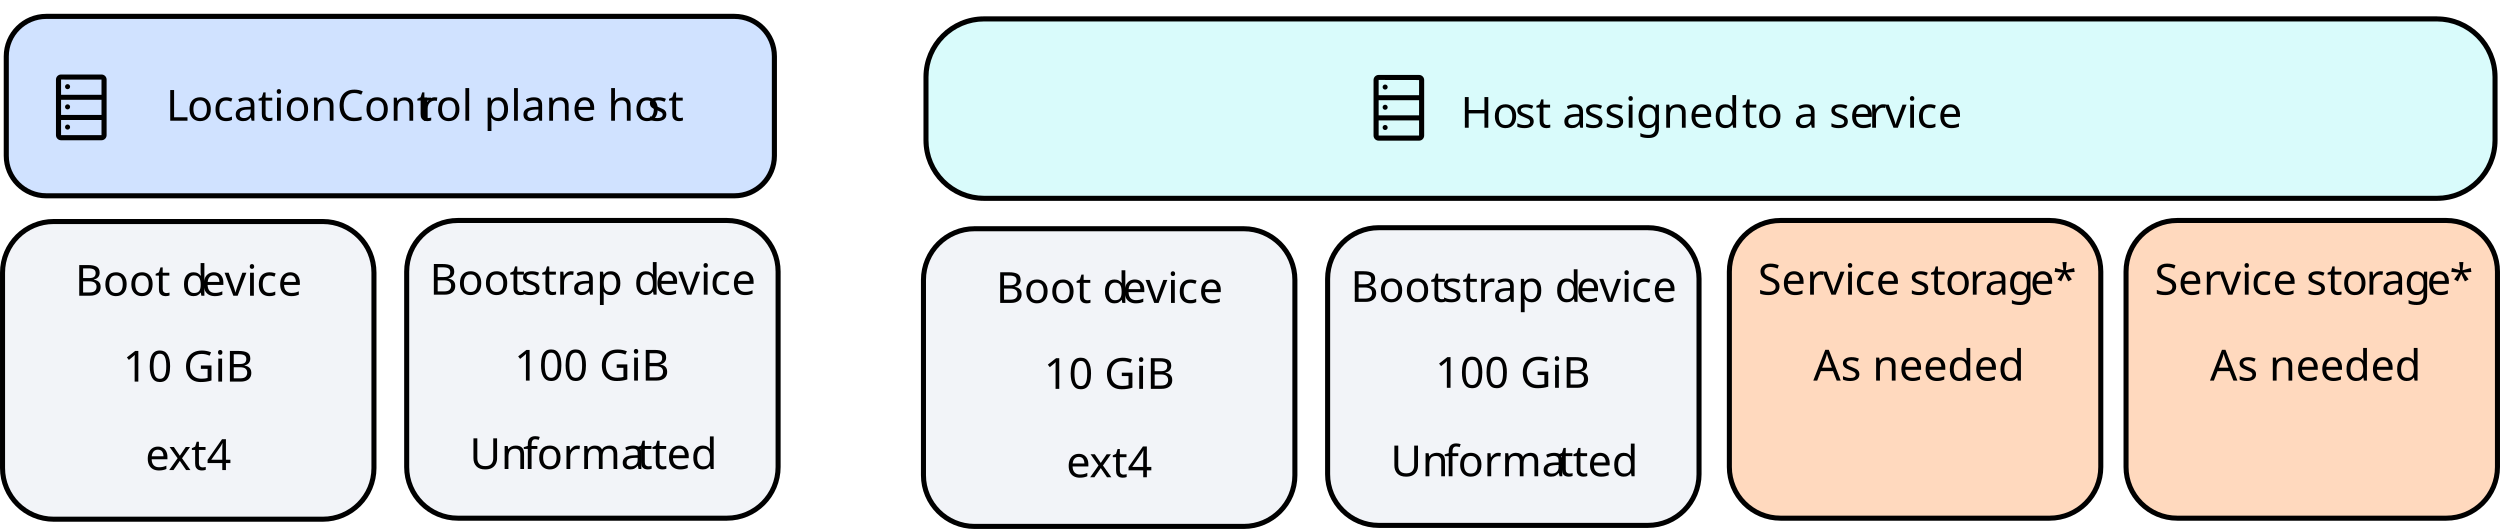
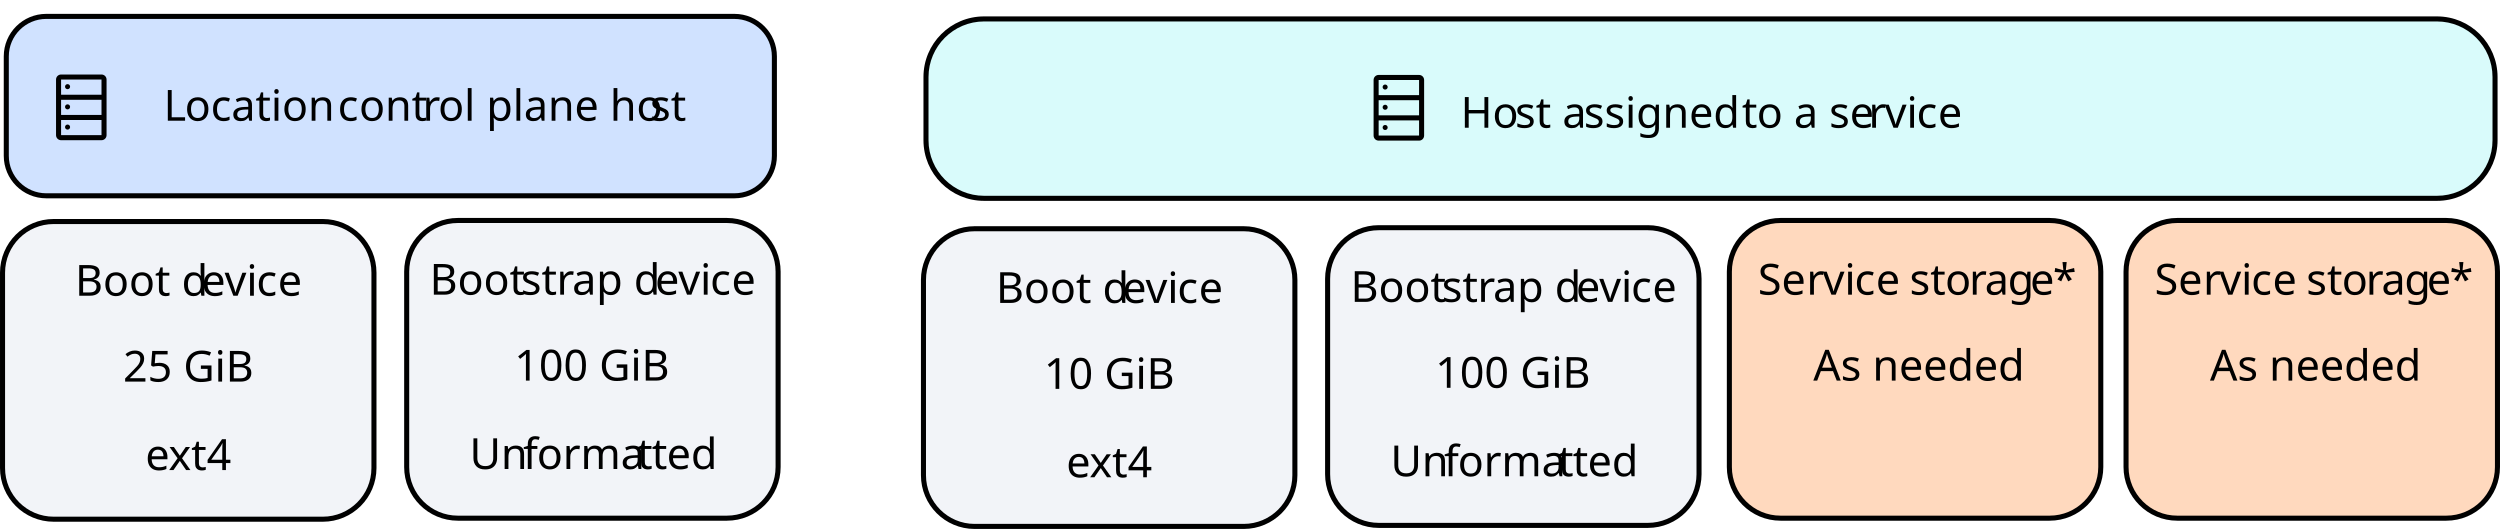
- <svg xmlns="http://www.w3.org/2000/svg" id="Layer_1" data-name="Layer 1" width="1469.63" height="310.95" viewBox="0 0 1469.63 310.95">
+ <svg xmlns="http://www.w3.org/2000/svg" id="Layer_1" width="1469.63" height="310.95" viewBox="0 0 1469.63 310.95">
  <defs>
-     <style>.cls-1{fill:#d9fbfb;}.cls-2{fill:#d0e2ff;}.cls-3{font-size:25.25px;font-family:IBMPlexSans, IBM Plex Sans;}.cls-4{letter-spacing:-0.01em;}.cls-5{letter-spacing:0em;}.cls-6{letter-spacing:-0.01em;}.cls-7{fill:none;}.cls-8{fill:#f2f4f8;}.cls-19,.cls-8{stroke:#000;stroke-miterlimit:10;stroke-width:2.97px;}.cls-9{letter-spacing:-0.01em;}.cls-10{letter-spacing:-0.01em;}.cls-11{letter-spacing:-0.01em;}.cls-12{letter-spacing:0em;}.cls-13{letter-spacing:-0.01em;}.cls-14{letter-spacing:-0.01em;}.cls-15{letter-spacing:-0.01em;}.cls-16{letter-spacing:-0.01em;}.cls-17{letter-spacing:0em;}.cls-18{letter-spacing:-0.01em;}.cls-19{fill:#ffd9be;}.cls-20{letter-spacing:0.01em;}.cls-21{letter-spacing:-0.01em;}.cls-22{letter-spacing:0em;}.cls-23{letter-spacing:-0.02em;}</style>
+     <style>.cls-1{fill:none;}.cls-2{letter-spacing:-.02em;}.cls-3{letter-spacing:0em;}.cls-4{fill:#d0e2ff;}.cls-5{fill:#d9fbfb;}.cls-6{letter-spacing:0em;}.cls-7{letter-spacing:-.01em;}.cls-8{letter-spacing:0em;}.cls-9{letter-spacing:0em;}.cls-10{letter-spacing:0em;}.cls-11{letter-spacing:0em;}.cls-12{letter-spacing:0em;}.cls-13{letter-spacing:0em;}.cls-14{letter-spacing:0em;}.cls-15{letter-spacing:0em;}.cls-16{letter-spacing:0em;}.cls-17{letter-spacing:0em;}.cls-18{letter-spacing:0em;}.cls-19{fill:#ffd9be;}.cls-19,.cls-20{stroke:#000;stroke-miterlimit:10;stroke-width:2.97px;}.cls-20{fill:#f2f4f8;}.cls-21{letter-spacing:0em;}.cls-22{letter-spacing:0em;}.cls-23{font-family:IBMPlexSans, 'IBM Plex Sans';font-size:25.25px;}</style>
  </defs>
-   <rect class="cls-1" x="544.35" y="11.13" width="922.37" height="105.46" rx="34.15" />
-   <path d="M1432.56,12.61a32.71,32.71,0,0,1,32.67,32.67V82.43a32.71,32.71,0,0,1-32.67,32.67H578.5a32.71,32.71,0,0,1-32.67-32.67V45.28A32.71,32.71,0,0,1,578.5,12.61h854.06m0-3H578.5a35.64,35.64,0,0,0-35.64,35.64V82.43a35.64,35.64,0,0,0,35.64,35.64h854.06a35.64,35.64,0,0,0,35.64-35.64V45.28a35.64,35.64,0,0,0-35.64-35.64Z" />
-   <rect class="cls-2" x="3.7" y="9.64" width="451.53" height="105.46" rx="23.49" />
-   <path d="M431.73,11.13a22,22,0,0,1,22,22V91.6a22,22,0,0,1-22,22H27.19a22,22,0,0,1-22-22V33.13a22,22,0,0,1,22-22H431.73m0-3H27.19a25,25,0,0,0-25,25V91.6a25,25,0,0,0,25,25H431.73a25,25,0,0,0,25-25V33.13a25,25,0,0,0-25-25Z" />
-   <text class="cls-3" transform="translate(97.62 70.96)">
-     <tspan class="cls-4">L</tspan>
-     <tspan x="12.4" y="0">ocationCont</tspan>
-     <tspan class="cls-5" x="149.4" y="0">r</tspan>
-     <tspan x="158.54" y="0">ol plane ho</tspan>
-     <tspan class="cls-6" x="283.15" y="0">s</tspan>
-     <tspan x="295.27" y="0">t</tspan>
+   <g>
+     <rect class="cls-5" x="544.35" y="11.13" width="922.37" height="105.46" rx="34.15" ry="34.15" />
+     <path d="M1432.56,12.61c18.01,0,32.67,14.66,32.67,32.67v37.15c0,18.01-14.66,32.67-32.67,32.67H578.5c-18.01,0-32.67-14.66-32.67-32.67V45.28c0-18.01,14.66-32.67,32.67-32.67h854.06m0-2.97H578.5c-19.68,0-35.64,15.96-35.64,35.64v37.15c0,19.68,15.96,35.64,35.64,35.64h854.06c19.68,0,35.64-15.96,35.64-35.64V45.28c0-19.68-15.96-35.64-35.64-35.64h0Z" />
+   </g>
+   <g>
+     <rect class="cls-4" x="3.7" y="9.64" width="451.53" height="105.46" rx="23.49" ry="23.49" />
+     <path d="M431.73,11.13c12.13,0,22.01,9.87,22.01,22.01v58.47c0,12.13-9.87,22.01-22.01,22.01H27.19c-12.13,0-22.01-9.87-22.01-22.01V33.13c0-12.13,9.87-22.01,22.01-22.01H431.73m0-2.97H27.19C13.39,8.16,2.21,19.34,2.21,33.13v58.47c0,13.79,11.18,24.98,24.98,24.98H431.73c13.79,0,24.98-11.18,24.98-24.98V33.13c0-13.79-11.18-24.98-24.98-24.98h0Z" />
+   </g>
+   <text class="cls-23" transform="translate(96.2 70.96)">
+     <tspan class="cls-22" x="0" y="0">L</tspan>
+     <tspan x="12.4" y="0">ocation </tspan>
+     <tspan class="cls-9" x="102.34" y="0">c</tspan>
+     <tspan x="114.89" y="0">ont</tspan>
+     <tspan class="cls-21" x="152.23" y="0">r</tspan>
+     <tspan x="161.37" y="0">ol plane ho</tspan>
+     <tspan class="cls-15" x="285.98" y="0">s</tspan>
+     <tspan x="298.1" y="0">t</tspan>
  </text>
  <g id="data--base">
-     <path d="M59.67,43.8H35.9a3,3,0,0,0-3,3V79.45a3,3,0,0,0,3,3H59.67a3,3,0,0,0,3-3V46.77A3,3,0,0,0,59.67,43.8Zm0,3v8.91H35.9V46.77ZM35.9,67.57V58.66H59.67v8.91Zm0,11.88V70.54H59.67v8.91Z" />
+     <path d="M59.67,43.8h-23.76c-1.64,0-2.97,1.33-2.97,2.97v32.68c0,1.64,1.33,2.97,2.97,2.97h23.76c1.64,0,2.97-1.33,2.97-2.97V46.77c0-1.64-1.33-2.97-2.97-2.97Zm0,2.97v8.91h-23.76v-8.91h23.76Zm-23.76,20.79v-8.91h23.76v8.91h-23.76Zm0,11.88v-8.91h23.76v8.91h-23.76Z" />
    <circle cx="39.72" cy="50.94" r="1.49" />
    <circle cx="39.72" cy="62.82" r="1.49" />
    <circle cx="39.72" cy="74.7" r="1.49" />
-     <rect id="_Transparent_Rectangle_" data-name=" Transparent Rectangle " class="cls-7" x="24.02" y="39.35" width="47.53" height="47.53" />
+     <rect id="_Transparent_Rectangle_" class="cls-1" x="24.02" y="39.35" width="47.53" height="47.53" />
  </g>
-   <rect class="cls-8" x="1.49" y="130.22" width="218.34" height="175" rx="30.08" />
-   <text class="cls-3" transform="translate(44.13 173.84)">Boot d<tspan class="cls-9" x="74.23" y="0">e</tspan>
+   <rect class="cls-20" x="1.49" y="130.22" width="218.34" height="175" rx="30.08" ry="30.08" />
+   <text class="cls-23" transform="translate(44.13 173.84)">
+     <tspan x="0" y="0">Boot d</tspan>
+     <tspan class="cls-13" x="74.23" y="0">e</tspan>
    <tspan x="87.9" y="0">vi</tspan>
-     <tspan class="cls-10" x="106.63" y="0">c</tspan>
+     <tspan class="cls-8" x="106.63" y="0">c</tspan>
    <tspan x="119.18" y="0">e</tspan>
  </text>
-   <text class="cls-3" transform="translate(72.35 224.34)">10 GiB</text>
-   <text class="cls-3" transform="translate(85.47 276.32)">
-     <tspan class="cls-11">e</tspan>
+   <text class="cls-23" transform="translate(72.35 224.34)">
+     <tspan x="0" y="0">25 GiB</tspan>
+   </text>
+   <text class="cls-23" transform="translate(85.47 276.32)">
+     <tspan class="cls-7" x="0" y="0">e</tspan>
    <tspan x="13.56" y="0">xt4</tspan>
  </text>
-   <rect class="cls-8" x="239.07" y="129.61" width="218.34" height="175" rx="30.08" />
-   <text class="cls-3" transform="translate(252.58 173.23)">Boot<tspan class="cls-6" x="53.63" y="0">s</tspan>
+   <rect class="cls-20" x="239.07" y="129.61" width="218.34" height="175" rx="30.08" ry="30.08" />
+   <text class="cls-23" transform="translate(252.58 173.23)">
+     <tspan x="0" y="0">Boot</tspan>
+     <tspan class="cls-15" x="53.63" y="0">s</tspan>
    <tspan x="65.75" y="0">t</tspan>
-     <tspan class="cls-12" x="74.61" y="0">r</tspan>
+     <tspan class="cls-16" x="74.61" y="0">r</tspan>
    <tspan x="83.78" y="0">ap d</tspan>
-     <tspan class="cls-13" x="132.51" y="0">e</tspan>
+     <tspan class="cls-11" x="132.51" y="0">e</tspan>
    <tspan x="146.17" y="0">vi</tspan>
-     <tspan class="cls-14" x="164.91" y="0">c</tspan>
+     <tspan class="cls-9" x="164.91" y="0">c</tspan>
    <tspan x="177.46" y="0">e</tspan>
  </text>
-   <text class="cls-3" transform="translate(302.36 223.73)">100 GiB</text>
-   <text class="cls-3" transform="translate(276.05 275.71)">Un<tspan class="cls-12" x="31.46" y="0">f</tspan>
+   <text class="cls-23" transform="translate(302.36 223.73)">
+     <tspan x="0" y="0">100 GiB</tspan>
+   </text>
+   <text class="cls-23" transform="translate(276.05 275.71)">
+     <tspan x="0" y="0">Un</tspan>
+     <tspan class="cls-16" x="31.46" y="0">f</tspan>
    <tspan x="39.54" y="0">orma</tspan>
-     <tspan class="cls-15" x="98.47" y="0">t</tspan>
-     <tspan class="cls-12" x="107.11" y="0">t</tspan>
+     <tspan class="cls-6" x="98.47" y="0">t</tspan>
+     <tspan class="cls-16" x="107.11" y="0">t</tspan>
    <tspan x="115.87" y="0">ed</tspan>
  </text>
-   <rect class="cls-8" x="542.86" y="134.46" width="218.34" height="175" rx="30.08" />
-   <text class="cls-3" transform="translate(585.51 178.08)">Boot d<tspan class="cls-9" x="74.23" y="0">e</tspan>
+   <rect class="cls-20" x="542.86" y="134.46" width="218.34" height="175" rx="30.08" ry="30.08" />
+   <text class="cls-23" transform="translate(585.51 178.08)">
+     <tspan x="0" y="0">Boot d</tspan>
+     <tspan class="cls-13" x="74.23" y="0">e</tspan>
    <tspan x="87.9" y="0">vi</tspan>
-     <tspan class="cls-10" x="106.63" y="0">c</tspan>
+     <tspan class="cls-8" x="106.63" y="0">c</tspan>
    <tspan x="119.18" y="0">e</tspan>
  </text>
-   <text class="cls-3" transform="translate(613.72 228.58)">10 GiB</text>
-   <text class="cls-3" transform="translate(626.84 280.57)">
-     <tspan class="cls-11">e</tspan>
+   <text class="cls-23" transform="translate(613.72 228.58)">
+     <tspan x="0" y="0">10 GiB</tspan>
+   </text>
+   <text class="cls-23" transform="translate(626.84 280.57)">
+     <tspan class="cls-7" x="0" y="0">e</tspan>
    <tspan x="13.56" y="0">xt4</tspan>
  </text>
-   <rect class="cls-8" x="780.44" y="133.85" width="218.34" height="175" rx="30.08" />
-   <text class="cls-3" transform="translate(793.95 177.47)">Boot<tspan class="cls-16" x="53.63" y="0">s</tspan>
+   <rect class="cls-20" x="780.44" y="133.85" width="218.34" height="175" rx="30.08" ry="30.08" />
+   <text class="cls-23" transform="translate(793.95 177.47)">
+     <tspan x="0" y="0">Boot</tspan>
+     <tspan class="cls-12" x="53.63" y="0">s</tspan>
    <tspan x="65.75" y="0">t</tspan>
-     <tspan class="cls-17" x="74.61" y="0">r</tspan>
+     <tspan class="cls-14" x="74.61" y="0">r</tspan>
    <tspan x="83.78" y="0">ap d</tspan>
-     <tspan class="cls-13" x="132.51" y="0">e</tspan>
+     <tspan class="cls-11" x="132.51" y="0">e</tspan>
    <tspan x="146.17" y="0">vi</tspan>
-     <tspan class="cls-14" x="164.91" y="0">c</tspan>
+     <tspan class="cls-9" x="164.91" y="0">c</tspan>
    <tspan x="177.45" y="0">e</tspan>
  </text>
-   <text class="cls-3" transform="translate(843.73 227.97)">100 GiB</text>
-   <text class="cls-3" transform="translate(817.42 279.96)">Un<tspan class="cls-17" x="31.46" y="0">f</tspan>
+   <text class="cls-23" transform="translate(843.73 227.97)">
+     <tspan x="0" y="0">100 GiB</tspan>
+   </text>
+   <text class="cls-23" transform="translate(817.42 279.96)">
+     <tspan x="0" y="0">Un</tspan>
+     <tspan class="cls-14" x="31.46" y="0">f</tspan>
    <tspan x="39.54" y="0">orma</tspan>
-     <tspan class="cls-18" x="98.47" y="0">t</tspan>
-     <tspan class="cls-17" x="107.11" y="0">t</tspan>
+     <tspan class="cls-3" x="98.47" y="0">t</tspan>
+     <tspan class="cls-14" x="107.11" y="0">t</tspan>
    <tspan x="115.87" y="0">ed</tspan>
  </text>
-   <rect class="cls-19" x="1016.61" y="129.61" width="218.34" height="175" rx="30.08" />
-   <text class="cls-3" transform="translate(1033.41 173.23)">Se<tspan class="cls-20" x="28.53" y="0">r</tspan>
+   <rect class="cls-19" x="1016.61" y="129.61" width="218.34" height="175" rx="30.08" ry="30.08" />
+   <text class="cls-23" transform="translate(1033.41 173.23)">
+     <tspan x="0" y="0">Se</tspan>
+     <tspan class="cls-10" x="28.53" y="0">r</tspan>
    <tspan x="38.05" y="0">vi</tspan>
-     <tspan class="cls-14" x="56.79" y="0">c</tspan>
+     <tspan class="cls-9" x="56.79" y="0">c</tspan>
    <tspan x="69.33" y="0">e </tspan>
-     <tspan class="cls-21" x="89.16" y="0">s</tspan>
-     <tspan class="cls-22" x="101.28" y="0">t</tspan>
+     <tspan class="cls-18" x="89.16" y="0">s</tspan>
+     <tspan class="cls-17" x="101.28" y="0">t</tspan>
    <tspan x="110.04" y="0">o</tspan>
-     <tspan class="cls-17" x="124.18" y="0">r</tspan>
+     <tspan class="cls-14" x="124.18" y="0">r</tspan>
    <tspan x="133.34" y="0">a</tspan>
-     <tspan class="cls-14" x="146.83" y="0">g</tspan>
-     <tspan class="cls-23" x="160.01" y="0">e</tspan>
+     <tspan class="cls-9" x="146.83" y="0">g</tspan>
+     <tspan class="cls-2" x="160.01" y="0">e</tspan>
    <tspan x="173.37" y="0">*</tspan>
  </text>
-   <text class="cls-3" transform="translate(1065.95 223.73)">As needed</text>
-   <rect class="cls-19" x="1249.8" y="129.61" width="218.34" height="175" rx="30.08" />
-   <text class="cls-3" transform="translate(1266.61 173.23)">Se<tspan class="cls-20" x="28.53" y="0">r</tspan>
+   <text class="cls-23" transform="translate(1065.95 223.73)">
+     <tspan x="0" y="0">As needed</tspan>
+   </text>
+   <rect class="cls-19" x="1249.8" y="129.61" width="218.34" height="175" rx="30.08" ry="30.08" />
+   <text class="cls-23" transform="translate(1266.61 173.23)">
+     <tspan x="0" y="0">Se</tspan>
+     <tspan class="cls-10" x="28.53" y="0">r</tspan>
    <tspan x="38.05" y="0">vi</tspan>
-     <tspan class="cls-14" x="56.79" y="0">c</tspan>
+     <tspan class="cls-9" x="56.79" y="0">c</tspan>
    <tspan x="69.33" y="0">e </tspan>
-     <tspan class="cls-21" x="89.16" y="0">s</tspan>
-     <tspan class="cls-22" x="101.28" y="0">t</tspan>
+     <tspan class="cls-18" x="89.16" y="0">s</tspan>
+     <tspan class="cls-17" x="101.28" y="0">t</tspan>
    <tspan x="110.04" y="0">o</tspan>
-     <tspan class="cls-17" x="124.18" y="0">r</tspan>
+     <tspan class="cls-14" x="124.18" y="0">r</tspan>
    <tspan x="133.34" y="0">a</tspan>
-     <tspan class="cls-14" x="146.83" y="0">g</tspan>
-     <tspan class="cls-23" x="160.01" y="0">e</tspan>
+     <tspan class="cls-9" x="146.83" y="0">g</tspan>
+     <tspan class="cls-2" x="160.01" y="0">e</tspan>
    <tspan x="173.37" y="0">*</tspan>
  </text>
-   <text class="cls-3" transform="translate(1299.14 223.73)">As needed</text>
-   <text class="cls-3" transform="translate(858.66 75.08)">Ho<tspan class="cls-16" x="31.99" y="0">s</tspan>
-     <tspan x="44.11" y="0">t a</tspan>
-     <tspan class="cls-14" x="72.42" y="0">s</tspan>
-     <tspan x="84.56" y="0">signed </tspan>
-     <tspan class="cls-17" x="165.31" y="0">t</tspan>
-     <tspan x="174.07" y="0">o a se</tspan>
-     <tspan class="cls-20" x="239.77" y="0">r</tspan>
-     <tspan x="249.29" y="0">vi</tspan>
-     <tspan class="cls-14" x="268.03" y="0">c</tspan>
-     <tspan x="280.58" y="0">e</tspan>
+   <text class="cls-23" transform="translate(1299.14 223.73)">
+     <tspan x="0" y="0">As needed</tspan>
  </text>
-   <g id="data--base-2" data-name="data--base">
-     <path d="M834.2,44.05H810.44a3,3,0,0,0-3,3V79.69a3,3,0,0,0,3,3H834.2a3,3,0,0,0,3-3V47A3,3,0,0,0,834.2,44.05Zm0,3v8.91H810.44V47ZM810.44,67.81V58.9H834.2v8.91Zm0,11.88V70.78H834.2v8.91Z" />
-     <circle cx="814.26" cy="51.18" r="1.49" />
-     <circle cx="814.26" cy="63.06" r="1.49" />
-     <circle cx="814.26" cy="74.95" r="1.49" />
-     <rect id="_Transparent_Rectangle_2" data-name=" Transparent Rectangle " class="cls-7" x="798.55" y="39.59" width="47.53" height="47.53" />
+   <g>
+     <text class="cls-23" transform="translate(858.66 75.08)">
+       <tspan x="0" y="0">Ho</tspan>
+       <tspan class="cls-12" x="31.99" y="0">s</tspan>
+       <tspan x="44.11" y="0">t a</tspan>
+       <tspan class="cls-9" x="72.42" y="0">s</tspan>
+       <tspan x="84.56" y="0">signed </tspan>
+       <tspan class="cls-14" x="165.31" y="0">t</tspan>
+       <tspan x="174.07" y="0">o a se</tspan>
+       <tspan class="cls-10" x="239.77" y="0">r</tspan>
+       <tspan x="249.29" y="0">vi</tspan>
+       <tspan class="cls-9" x="268.03" y="0">c</tspan>
+       <tspan x="280.58" y="0">e</tspan>
+     </text>
+     <g id="data--base-2">
+       <path d="M834.2,44.05h-23.76c-1.64,0-2.97,1.33-2.97,2.97v32.68c0,1.64,1.33,2.97,2.97,2.97h23.76c1.64,0,2.97-1.33,2.97-2.97V47.02c0-1.64-1.33-2.97-2.97-2.97Zm0,2.97v8.91h-23.76v-8.91h23.76Zm-23.76,20.79v-8.91h23.76v8.91h-23.76Zm0,11.88v-8.91h23.76v8.91h-23.76Z" />
+       <circle cx="814.26" cy="51.18" r="1.49" />
+       <circle cx="814.26" cy="63.06" r="1.49" />
+       <circle cx="814.26" cy="74.95" r="1.49" />
+       <rect id="_Transparent_Rectangle_-2" class="cls-1" x="798.55" y="39.59" width="47.53" height="47.53" />
+     </g>
  </g>
</svg>
